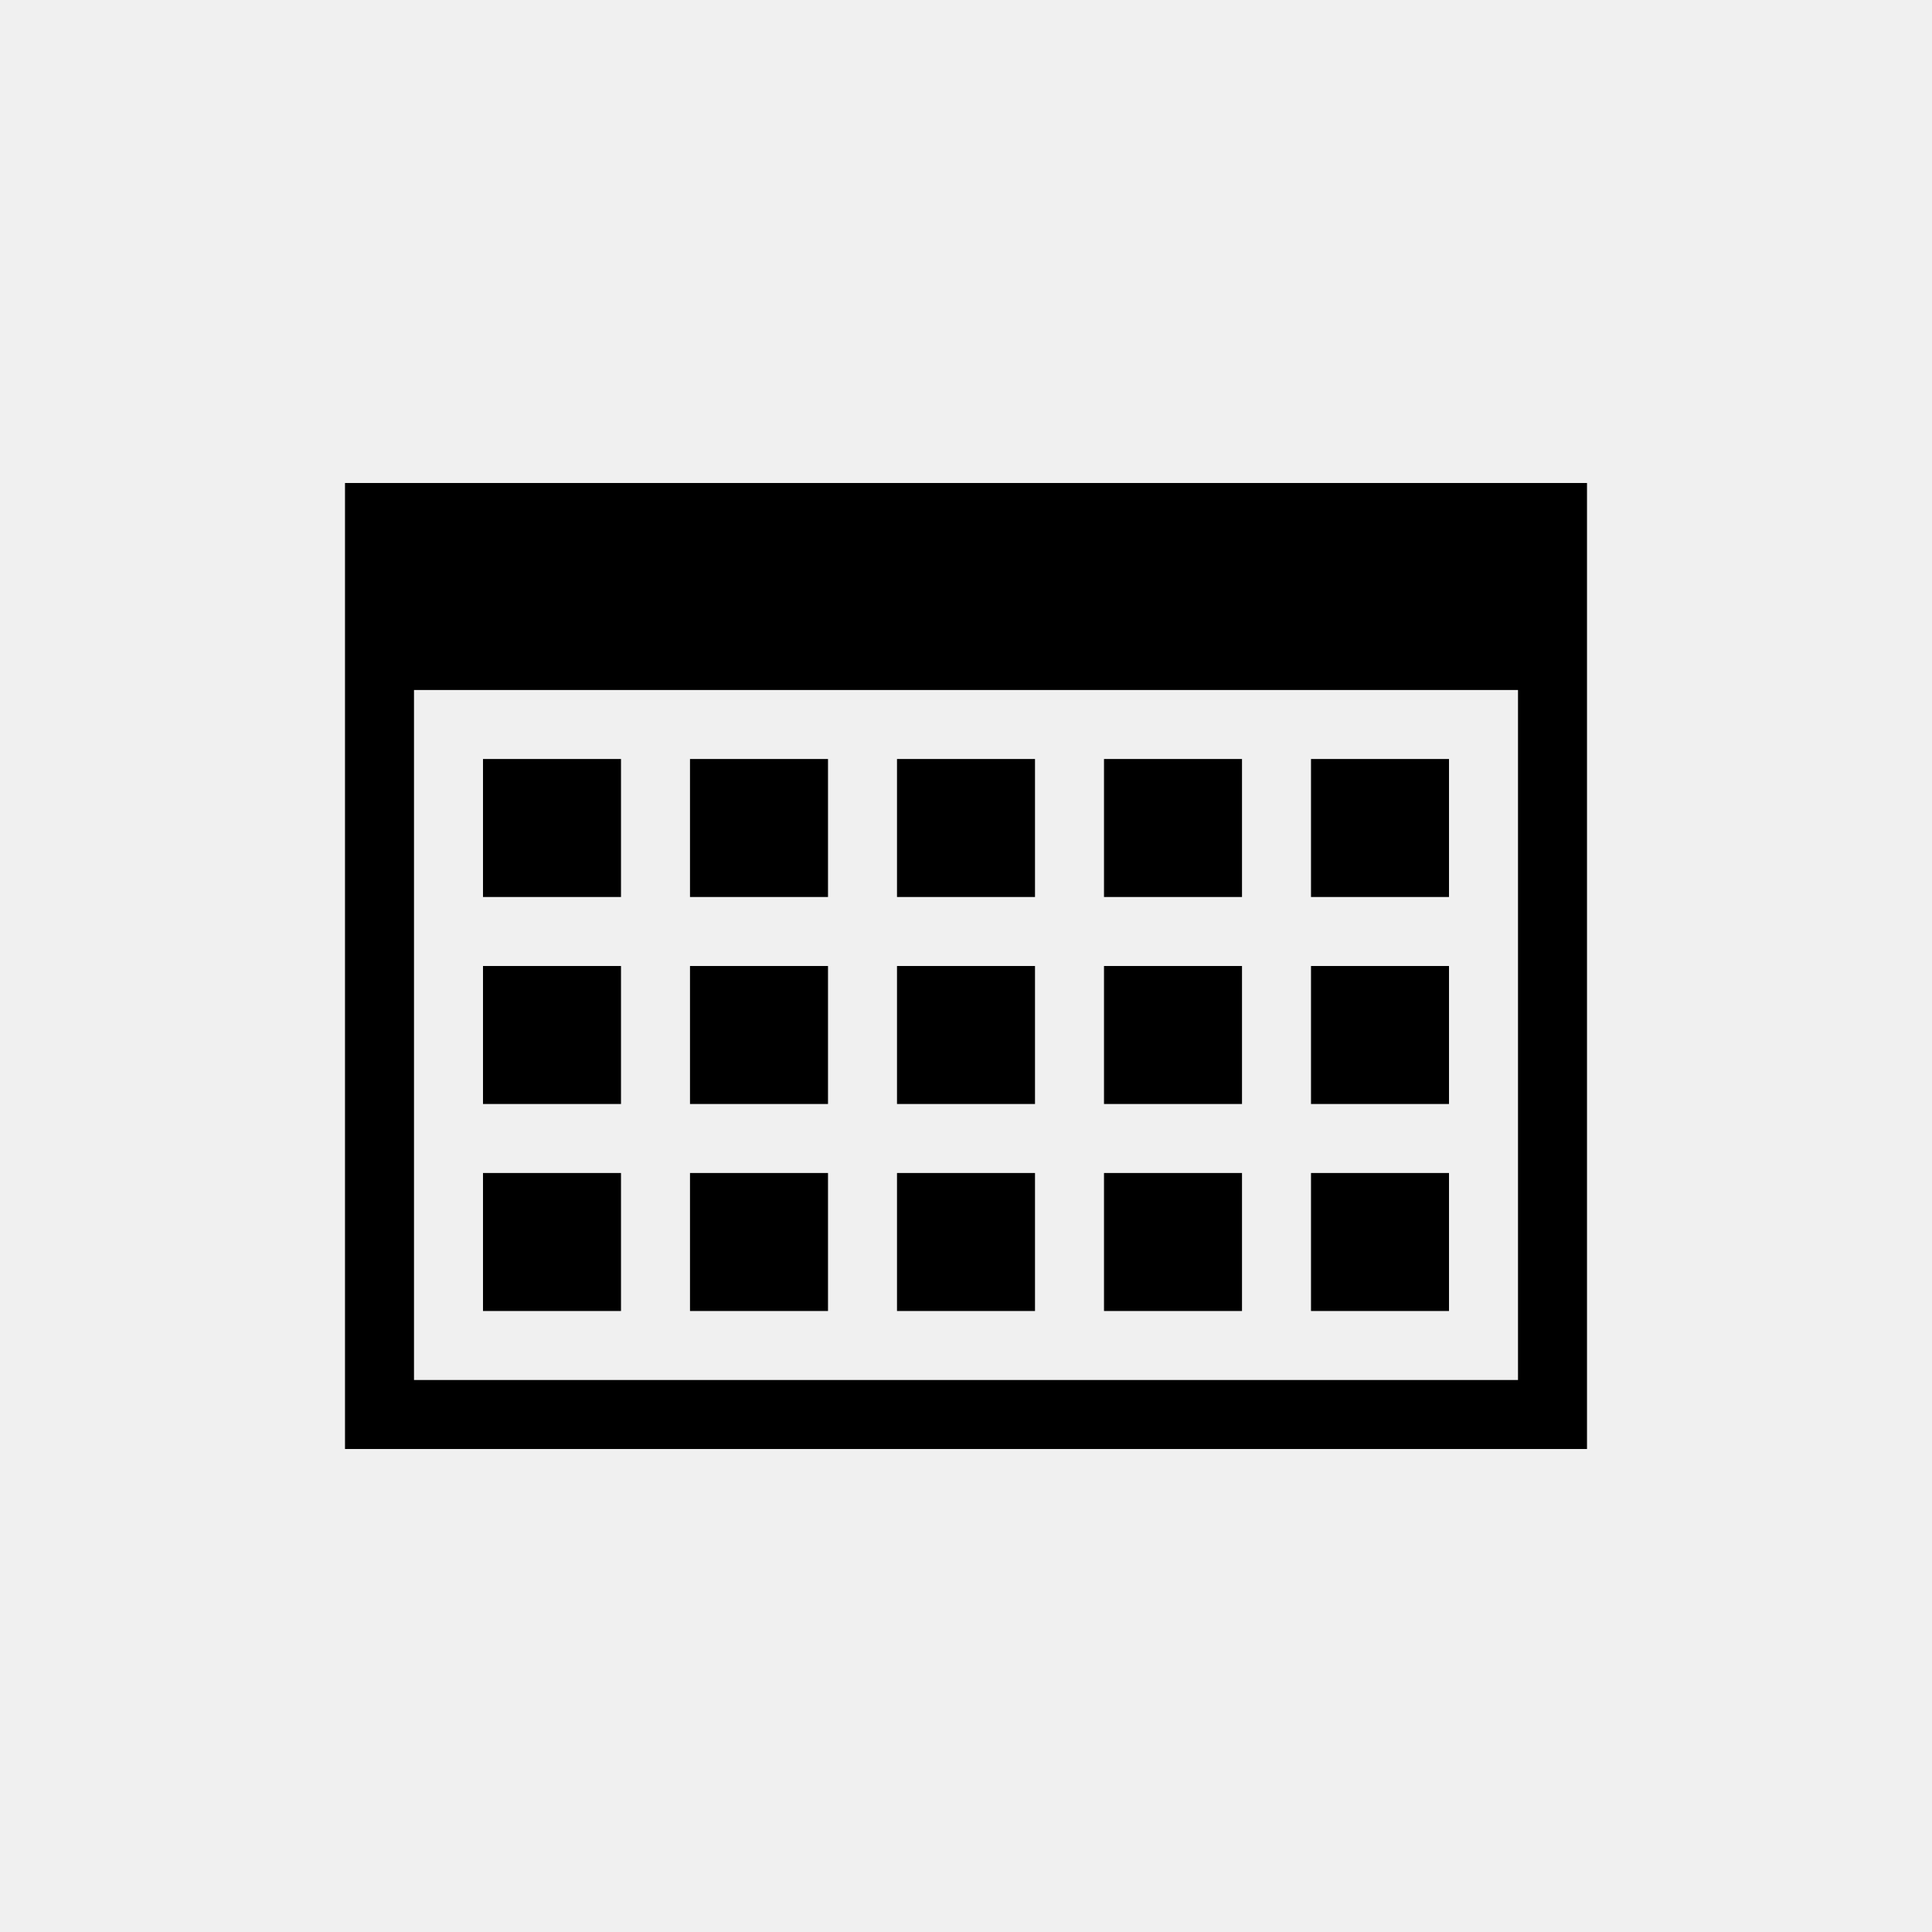
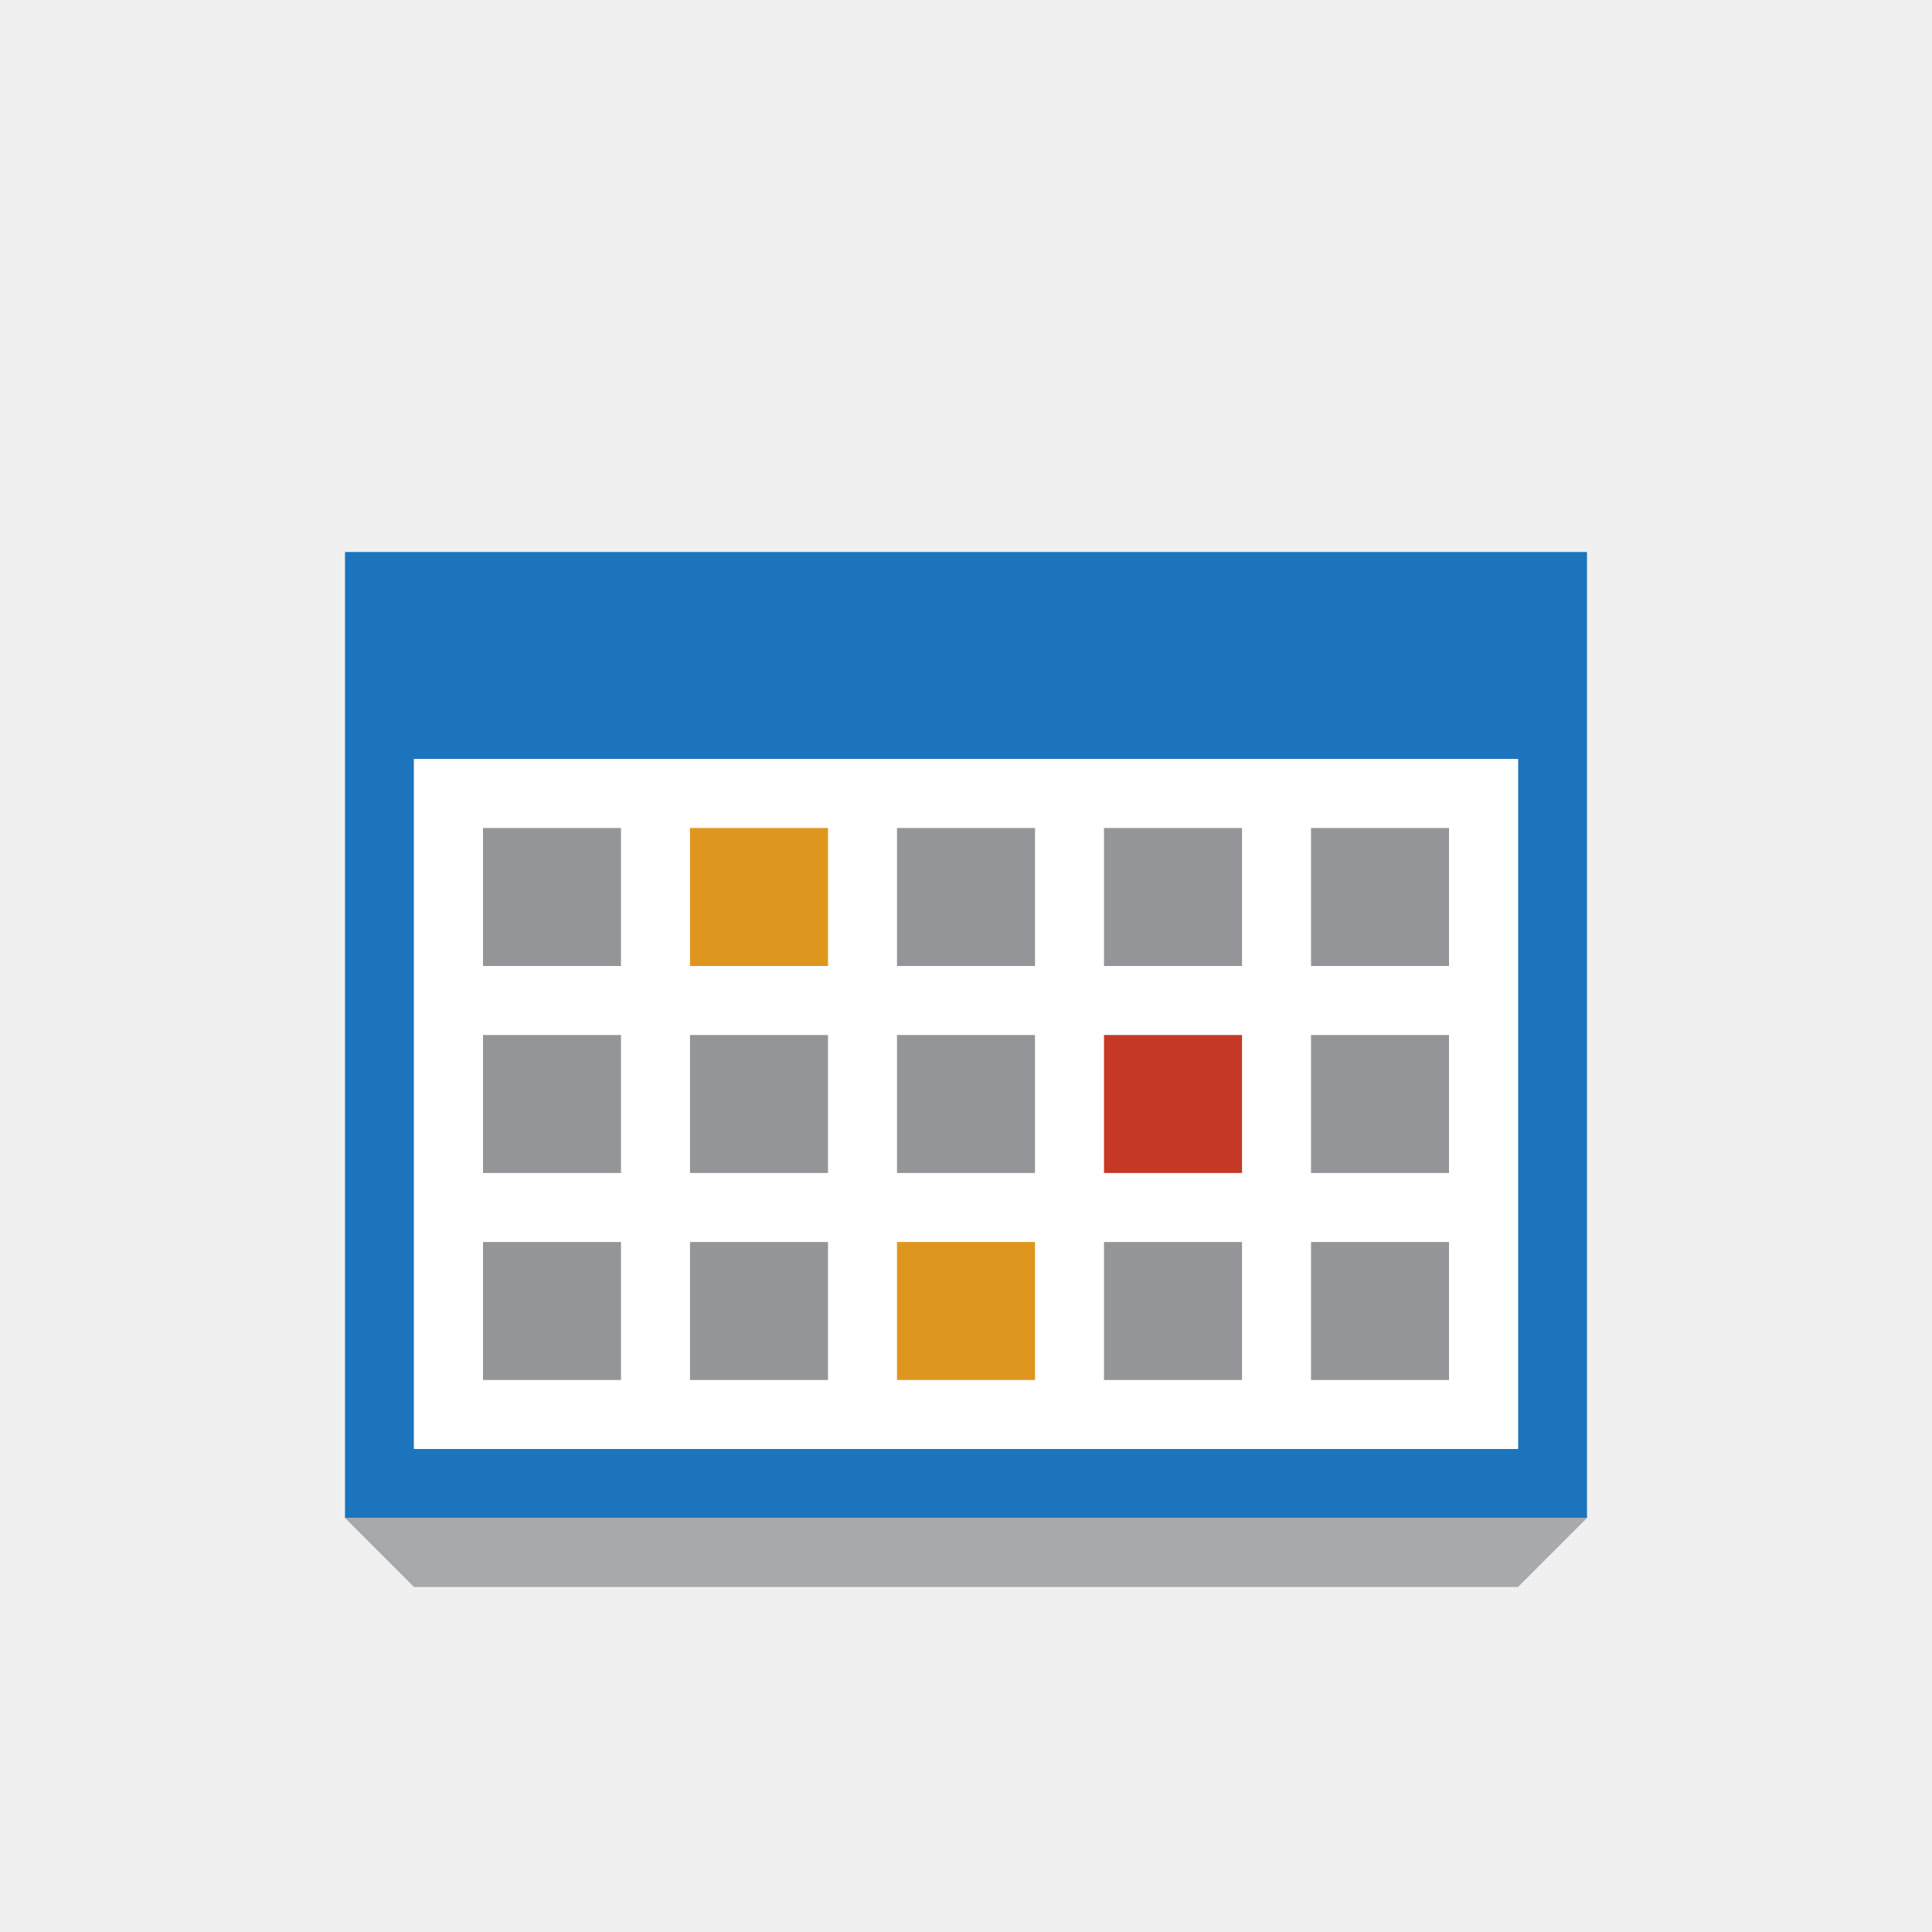
<svg xmlns="http://www.w3.org/2000/svg" version="1.1" id="Layer_1" x="0px" y="0px" width="28px" height="28px" viewBox="0 0 28 28" enable-background="new 0 0 28 28" xml:space="preserve">
-   <path d="M5,7v3v11h18V10V7H5z M22,20H6V10h16V20z" />
-   <rect x="7" y="11" width="2" height="2" />
-   <rect x="10" y="11" width="2" height="2" />
-   <rect x="13" y="11" width="2" height="2" />
-   <rect x="16" y="11" width="2" height="2" />
-   <rect x="19" y="11" width="2" height="2" />
-   <rect x="7" y="14" width="2" height="2" />
-   <rect x="10" y="14" width="2" height="2" />
-   <rect x="13" y="14" width="2" height="2" />
-   <rect x="16" y="14" width="2" height="2" />
-   <rect x="19" y="14" width="2" height="2" />
-   <rect x="7" y="17" width="2" height="2" />
-   <rect x="10" y="17" width="2" height="2" />
-   <rect x="13" y="17" width="2" height="2" />
-   <rect x="16" y="17" width="2" height="2" />
-   <rect x="19" y="17" width="2" height="2" />
+   <g>
+     <path fill="#1C75BC" d="M5,8v3v11h18V11V8H5z M22,21H6V11h16V21z" />
+     <rect x="6" y="11" fill="#FFFFFF" width="16" height="10" />
+     <rect x="7" y="12" fill="#939598" width="2" height="2" />
+     <rect x="10" y="12" fill="#DF961E" width="2" height="2" />
+     <rect x="13" y="12" fill="#939598" width="2" height="2" />
+     <rect x="16" y="12" fill="#939598" width="2" height="2" />
+     <rect x="19" y="12" fill="#939598" width="2" height="2" />
+     <rect x="7" y="15" fill="#939598" width="2" height="2" />
+     <rect x="10" y="15" fill="#939598" width="2" height="2" />
+     <rect x="13" y="15" fill="#939598" width="2" height="2" />
+     <rect x="16" y="15" fill="#C63926" width="2" height="2" />
+     <rect x="19" y="15" fill="#939598" width="2" height="2" />
+     <rect x="7" y="18" fill="#939598" width="2" height="2" />
+     <rect x="10" y="18" fill="#939598" width="2" height="2" />
+     <rect x="13" y="18" fill="#DF961E" width="2" height="2" />
+     <rect x="16" y="18" fill="#939598" width="2" height="2" />
+     <rect x="19" y="18" fill="#939598" width="2" height="2" />
+     <polygon fill="#A7A9AC" points="22,23 6,23 5,22 23,22  " />
+   </g>
</svg>
